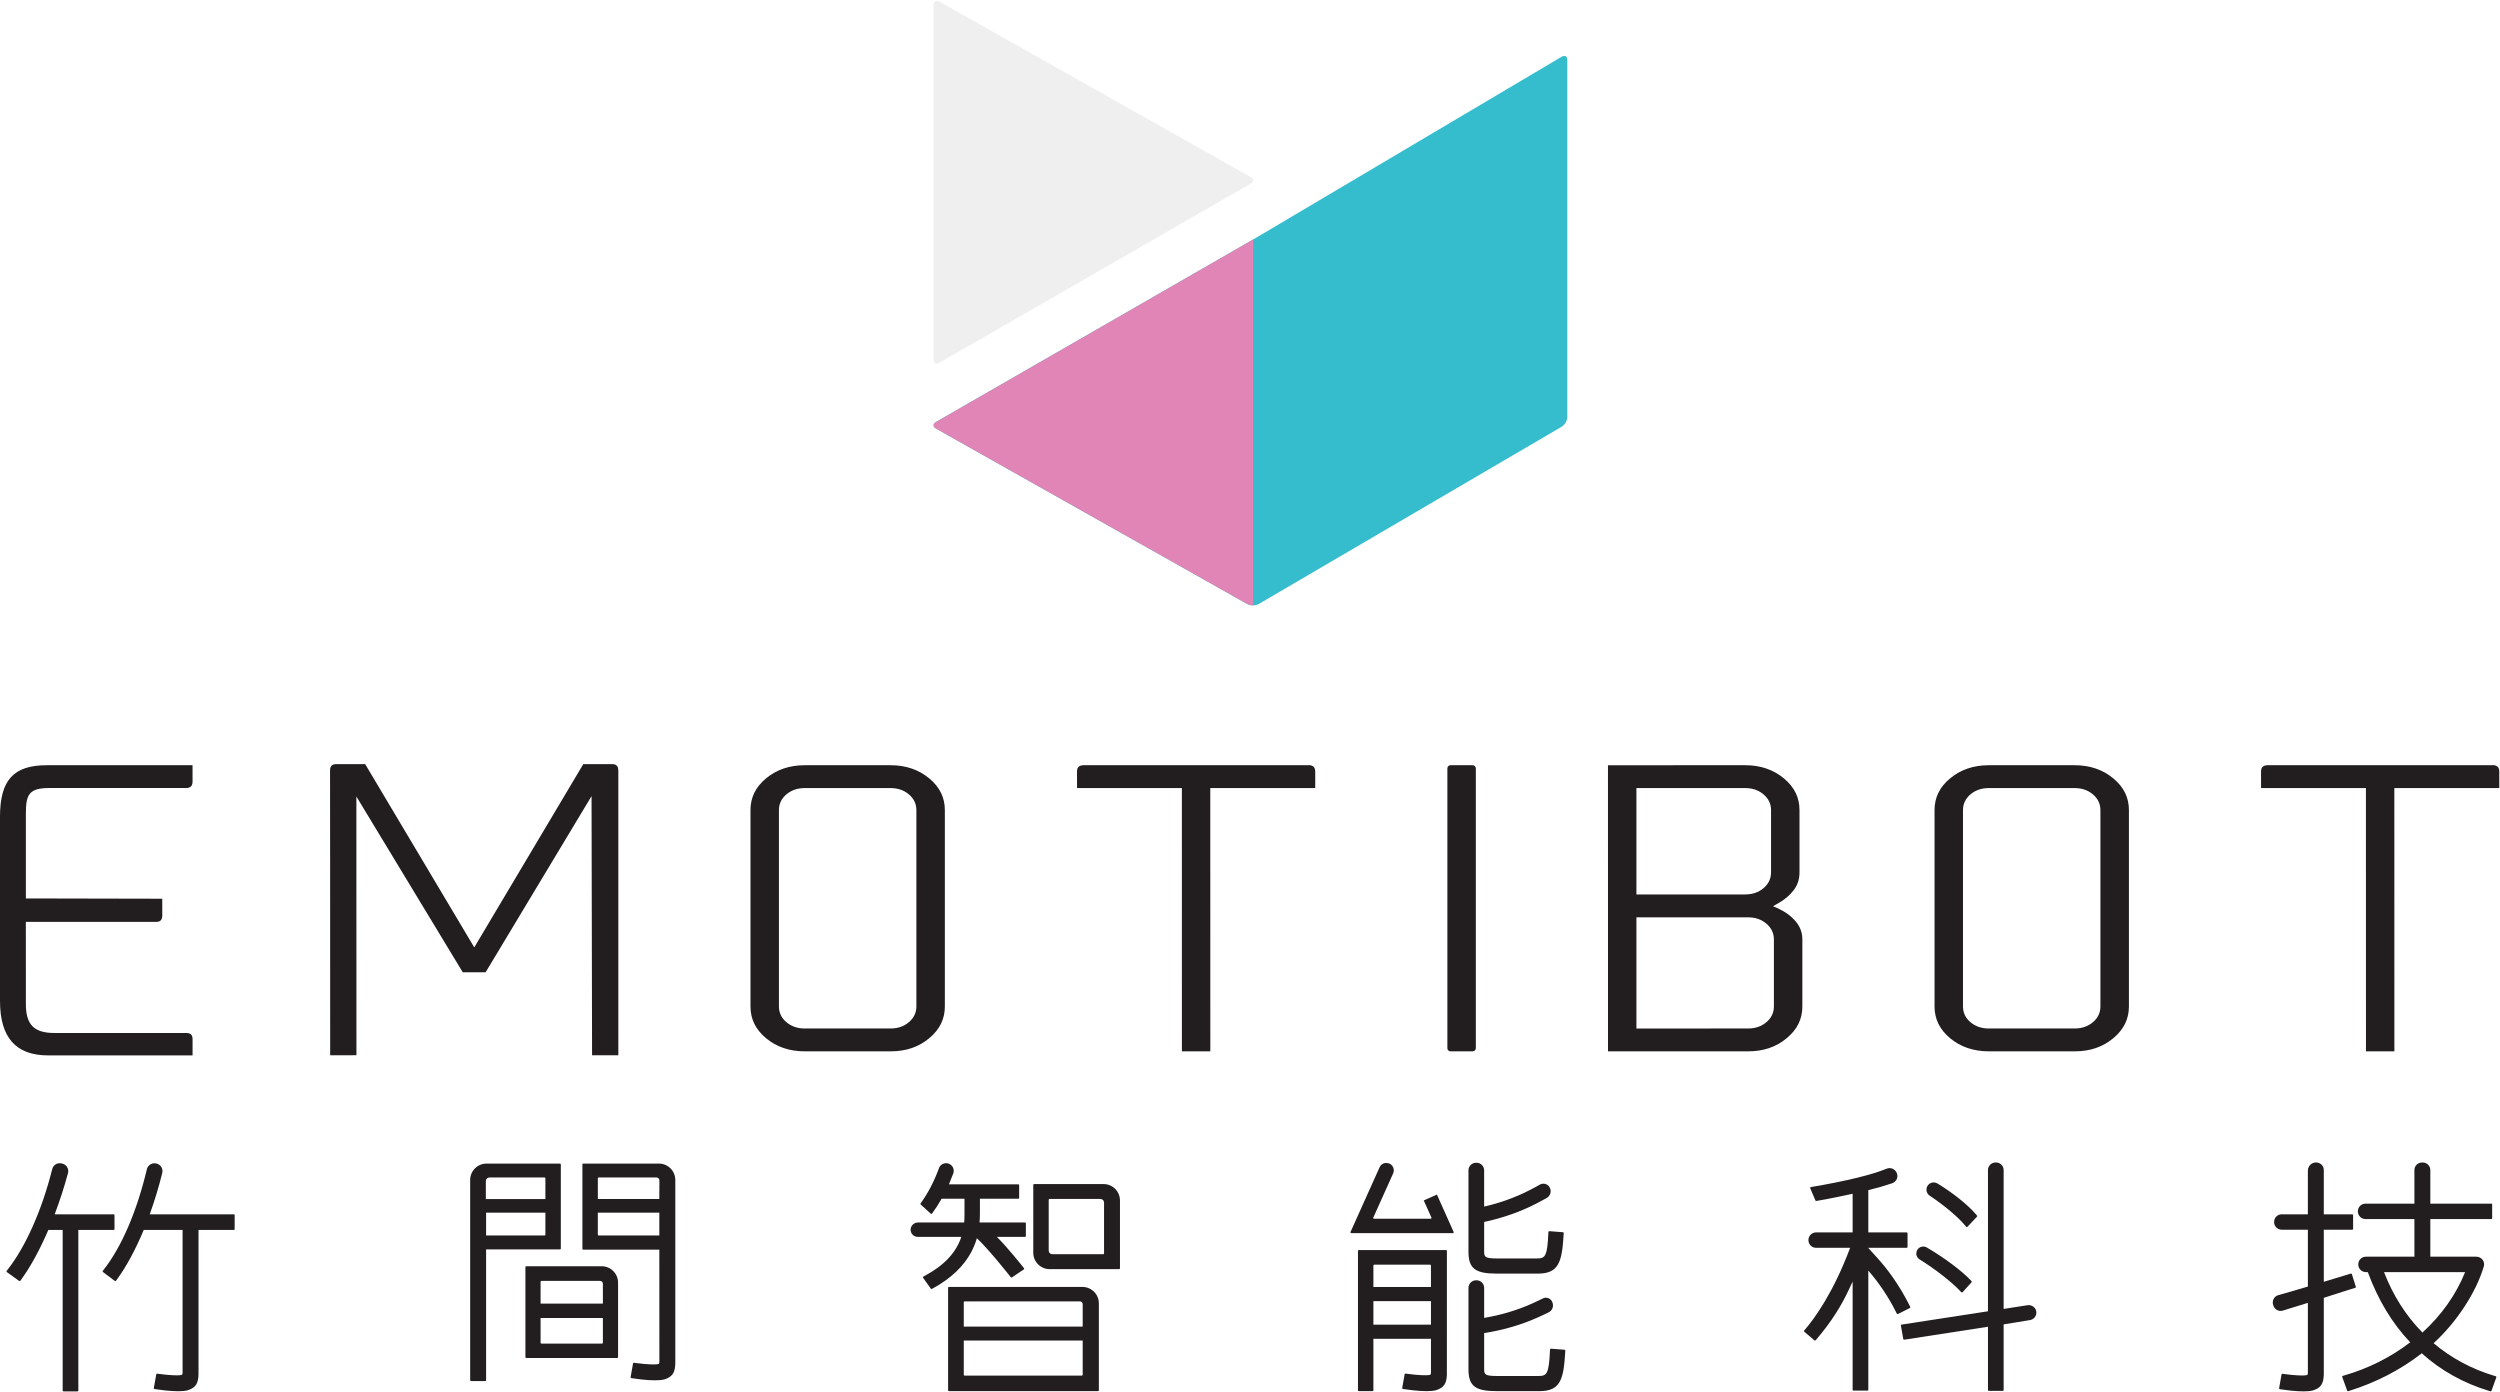
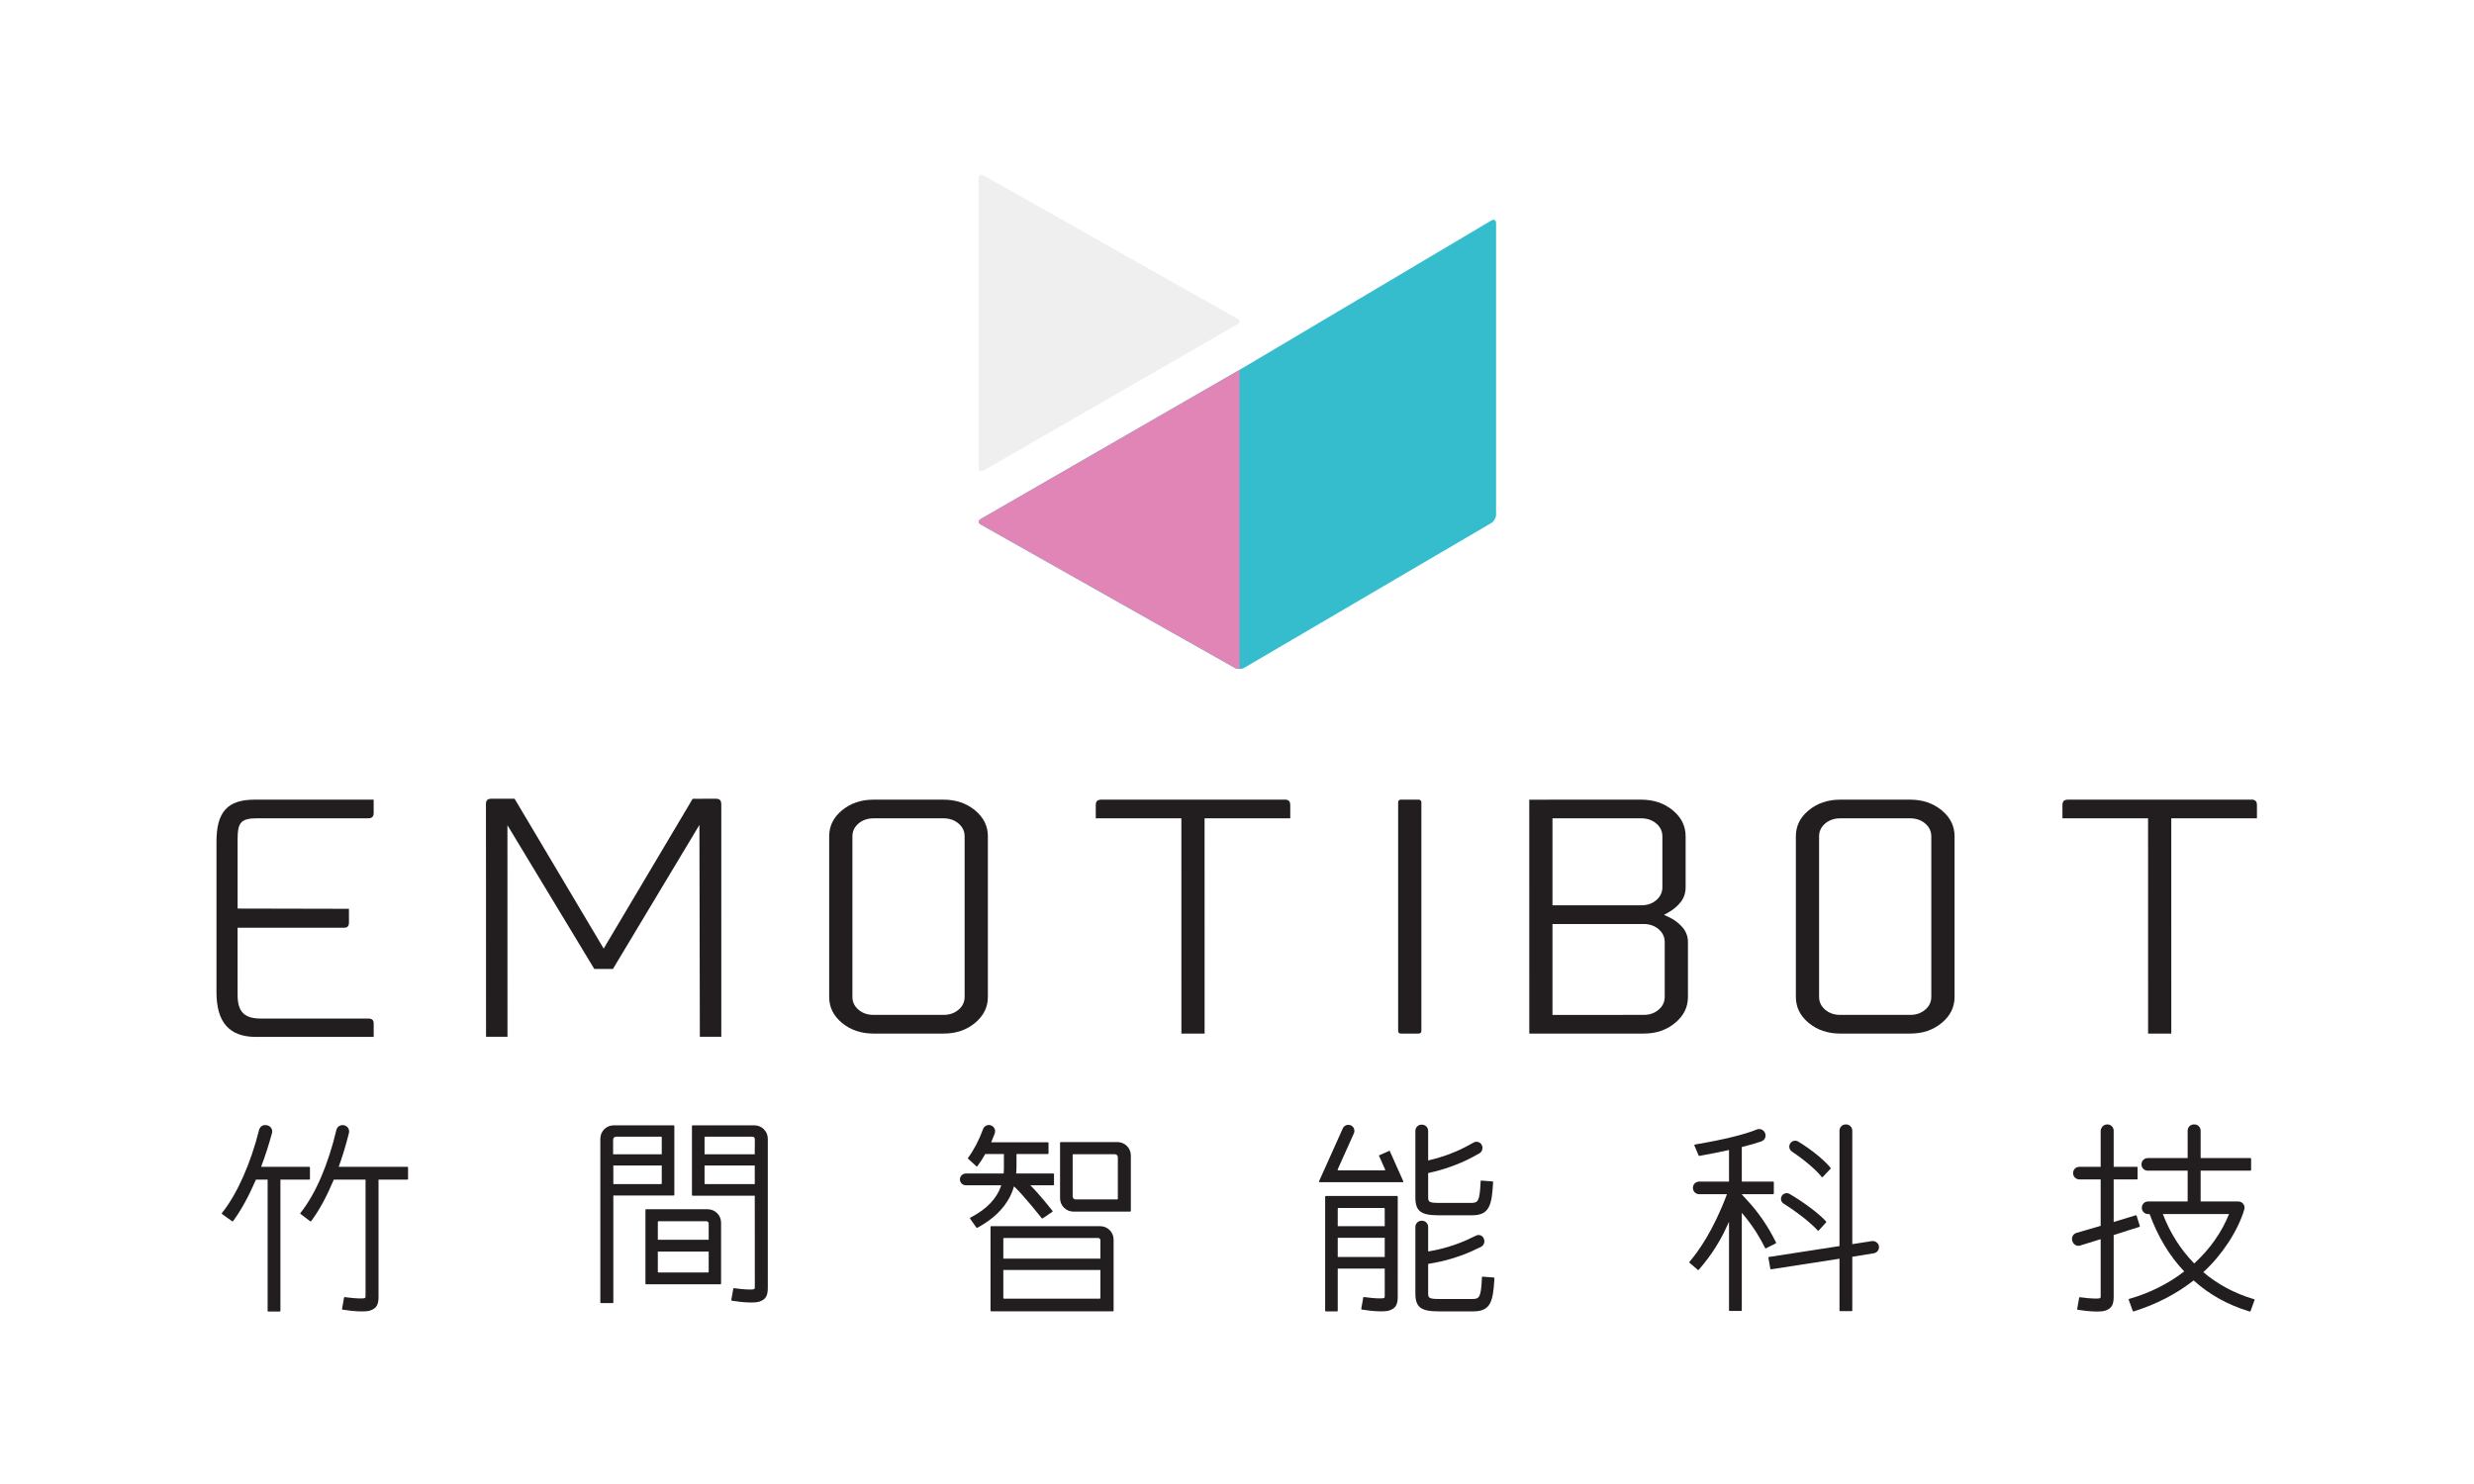
- <svg xmlns="http://www.w3.org/2000/svg" width="300" height="167" viewBox="0 0 300 167">
-   <g fill="none" fill-rule="evenodd">
-     <path fill="#35BDCE" d="M188.079 7.197c0-.436-.305-.61-.68-.389L151.052 28.34c-.373.22-.989.579-1.365.795l-37.377 21.507c-.376.219-.376.57.003.783l37.372 21.063c.378.215.994.21 1.37-.01l36.34-21.268c.375-.222.683-.756.683-1.19V7.196z" />
-     <path fill="#F0EFEF" d="M150.086 21.25c.38.213.38.564.003.78l-37.377 21.51c-.376.218-.684.037-.684-.394V.586c0-.433.308-.614.686-.4l37.372 21.064z" />
-     <path fill="#E185B7" d="M149.53 29.229l-37.219 21.413c-.376.219-.376.57.003.783l37.372 21.063s.12.082.394.134c.126.024.292.024.292.024V28.74l-.842.488z" />
-     <g fill="#221E1F">
-       <path d="M93.47 97.216c0-.756.309-1.397.915-1.905.59-.492 1.325-.742 2.183-.742h10.298c.859 0 1.594.25 2.183.742.609.51.918 1.15.918 1.905v23.554c0 .76-.31 1.402-.918 1.905-.586.494-1.32.744-2.183.744H96.568c-.862 0-1.596-.25-2.183-.745-.606-.502-.914-1.143-.914-1.904V97.216zm18.045-3.806c-1.258-1.05-2.822-1.584-4.649-1.584H96.568c-1.826 0-3.39.533-4.648 1.584-1.253 1.045-1.862 2.29-1.862 3.806v23.554c0 1.514.609 2.76 1.862 3.811 1.257 1.05 2.821 1.58 4.648 1.58h10.298c1.852 0 3.373-.517 4.65-1.58 1.256-1.052 1.866-2.299 1.866-3.81V97.215c0-1.512-.61-2.757-1.867-3.806zM196.37 110.08h13.401c.858 0 1.591.25 2.18.744.608.508.917 1.149.917 1.905v8.041c0 .76-.309 1.402-.918 1.905-.586.494-1.319.744-2.179.744l-13.4.003V110.08zm16.156-5.396c0 .758-.31 1.4-.92 1.91-.58.49-1.313.738-2.18.738l-13.056.006V94.569h13.056c.86 0 1.595.25 2.184.745.607.508.916 1.148.916 1.902v7.468zm.87 4.344l-.634-.287.612-.34c.774-.433 1.408-.97 1.883-1.597.46-.61.683-1.304.683-2.12v-7.468c0-1.51-.61-2.755-1.865-3.806-1.258-1.05-2.822-1.584-4.649-1.584l-16.47.004.005 34.331h16.81c1.851 0 3.37-.518 4.643-1.584 1.257-1.044 1.868-2.29 1.868-3.807v-8.041c0-.802-.253-1.499-.774-2.133-.545-.649-1.255-1.177-2.111-1.568zM235.558 97.216c0-.757.308-1.398.914-1.905.588-.492 1.323-.742 2.186-.742h10.296c.86 0 1.593.25 2.18.742.608.507.916 1.149.916 1.905v23.554c0 .763-.307 1.404-.916 1.905-.584.494-1.317.744-2.18.744h-10.296c-.866 0-1.602-.25-2.187-.745-.605-.5-.913-1.14-.913-1.904V97.216zm18.044-3.806c-1.255-1.05-2.82-1.584-4.648-1.584h-10.296c-1.828 0-3.393.533-4.65 1.584-1.254 1.045-1.863 2.29-1.863 3.806v23.554c0 1.514.609 2.76 1.862 3.811 1.258 1.05 2.822 1.58 4.651 1.58h10.296c1.85 0 3.37-.517 4.648-1.58 1.257-1.052 1.868-2.299 1.868-3.81V97.215c0-1.512-.611-2.757-1.868-3.806zM176.72 91.826h-2.66a.373.373 0 0 0-.375.378v33.586a.37.37 0 0 0 .376.371h2.66a.375.375 0 0 0 .378-.371V92.204a.378.378 0 0 0-.378-.378M5.963 94.561h16.385c.512 0 .76-.256.76-.784l-.005-1.95H5.611C1.626 91.826 0 93.615 0 98.001v22.1c0 4.406 1.895 6.548 5.795 6.548h17.313v-1.955c0-.509-.238-.736-.77-.736H6.518c-2.424 0-3.413-1-3.413-3.451l-.004-9.88h15.661c.48 0 .712-.254.712-.775l-.004-2.005-16.365-.035V97.642c0-2.35.395-3.08 2.858-3.08M74.164 92.172c-.075-.323-.308-.48-.711-.48l-3.459.004-13.082 21.99L43.82 91.692H40.35c-.404 0-.636.156-.734.526l.001.157-.011.103.01 12.211.005 21.944 3.152-.006-.008-31.048 12.768 21.097 2.74-.002 12.712-21.139.063 31.098H74.2l-.001-34.17-.035-.29zM157.237 91.826l-27.266.001-.172.023c-.5.079-.559.472-.559.76l.005 1.96 12.579-.006.004 31.597h3.41l-.004-31.592h12.201l.392-.008v-1.95c0-.463-.169-.697-.59-.785M299.322 91.826l-27.263.001-.176.023c-.5.079-.558.472-.558.76l.005 1.96 12.581-.006.005 31.597h3.41l-.005-31.592h12.199l.394-.008v-1.95c0-.456-.174-.697-.592-.785" />
-     </g>
-     <g fill="#221E1F">
-       <path d="M58.33 145.523h7.118v2.638a.096.096 0 0 1-.096.096h-7.02v-2.689l-.001-.045m7.117-4.129v2.49H58.3v-2.154c0-.238.194-.432.433-.432h6.619c.053 0 .096.043.096.096m1.755-1.765H58.39c-1.089 0-1.97.88-1.97 1.967v24.033c0 .053.042.096.095.096h1.72a.096.096 0 0 0 .097-.096v-15.702h8.871a.096.096 0 0 0 .096-.096v-10.106a.096.096 0 0 0-.096-.096M79.125 142.845l-.008.002v1.036H71.74v-2.488c0-.053.043-.096.096-.096h6.954c.186 0 .336.15.336.335v1.211zm-.006 5.412h-7.284a.096.096 0 0 1-.096-.096v-2.638h7.38v2.734zm1.917-6.66a1.97 1.97 0 0 0-1.97-1.968h-9.082a.096.096 0 0 0-.096.096v10.136c0 .053.043.096.096.096h9.136l.005 13.381c0 .32-.016.361-.43.386-.145.008-.95.04-2.485-.174l-.138-.02a.096.096 0 0 0-.108.079l-.292 1.652a.096.096 0 0 0 .08.112l.145.022c.455.071 1.664.243 2.696.243.448 0 .862-.032 1.166-.12l.01-.002c.947-.316 1.267-.83 1.267-2.036v-21.884z" />
-       <path d="M64.87 156.43v-2.626c0-.053.044-.096.097-.096h7.043c.186 0 .336.15.336.336v2.386h-7.475zm7.476 1.73v2.973a.096.096 0 0 1-.096.096h-7.283a.096.096 0 0 1-.096-.096v-2.973h7.475zm-.149-6.211h-9.052a.096.096 0 0 0-.096.096v10.817c0 .053.043.096.096.096h10.927a.096.096 0 0 0 .096-.096v-8.945a1.969 1.969 0 0 0-1.97-1.968zM13.644 145.717H6.56a53.326 53.326 0 0 0 1.6-4.94.928.928 0 0 0-.71-1.152l-.098-.02a.924.924 0 0 0-1.083.68c-1.24 4.935-3.199 9.345-5.373 12.098l-.1.126a.096.096 0 0 0 .025.14l1.474 1.06c.043.037.108.03.142-.015l.093-.128c1.113-1.518 2.213-3.526 3.272-5.971h1.717v19.273c0 .053.043.096.096.096h1.69a.096.096 0 0 0 .095-.096v-19.273h4.244a.096.096 0 0 0 .096-.096v-1.686a.096.096 0 0 0-.096-.096" />
-       <path d="M17.968 145.717a50.492 50.492 0 0 0 1.496-4.93.965.965 0 0 0-.087-.718.92.92 0 0 0-.611-.445l-.046-.01a.93.93 0 0 0-1.094.69c-1.2 5.062-3.045 9.35-5.194 12.073l-.098.124a.096.096 0 0 0 .018.136l1.428 1.078a.096.096 0 0 0 .136-.02l.113-.154c1.132-1.544 2.186-3.49 3.217-5.946h4.665v17.053c0 .32-.016.361-.429.385-.145.009-.95.04-2.486-.174l-.138-.019a.096.096 0 0 0-.108.078l-.292 1.653a.096.096 0 0 0 .08.111l.146.023c.454.07 1.664.243 2.695.243.448 0 .862-.033 1.166-.12l.01-.003c.948-.315 1.267-.829 1.267-2.035v-17.195h4.24a.096.096 0 0 0 .097-.096v-1.686a.096.096 0 0 0-.097-.096H17.968zM231.562 143.479c1.768 1.18 3.486 2.63 4.276 3.61l.104.129a.096.096 0 0 0 .145.005L237.24 146a.096.096 0 0 0 .004-.127l-.081-.098c-.934-1.125-2.812-2.636-4.673-3.76a.866.866 0 0 0-1.312.827c.025.26.165.492.383.638M230.377 151.145c1.842 1.139 3.844 2.704 4.876 3.812l.107.114c.038.041.104.041.142 0l1.088-1.196a.096.096 0 0 0 0-.13l-.09-.097c-1.044-1.122-3.22-2.748-5.29-3.953a.837.837 0 0 0-1.229.934.872.872 0 0 0 .396.516" />
-       <path d="M244.348 157.346c-.09-.474-.566-.796-1.058-.72l-2.853.446V140.41a.912.912 0 0 0-.913-.912h-.055a.912.912 0 0 0-.913.912v16.944l-10.371 1.598a.096.096 0 0 0-.08.112l.289 1.622c.009.052.058.086.11.078l10.052-1.555v7.6c0 .052.043.095.096.095h1.69a.096.096 0 0 0 .095-.096v-7.883l3.138-.511a.944.944 0 0 0 .605-.35.898.898 0 0 0 .168-.718" />
-       <path d="M229.168 156.7a27.017 27.017 0 0 0-1.993-3.364 23.862 23.862 0 0 0-2.015-2.516l-.247-.274c-.194-.214-.453-.502-.716-.784v-.025h4.612a.096.096 0 0 0 .096-.096v-1.656a.096.096 0 0 0-.096-.096h-4.612v-5.075a31.283 31.283 0 0 0 2.841-.815.954.954 0 0 0 .6-.571.905.905 0 0 0-.104-.813l-.027-.04a.92.92 0 0 0-1.108-.331c-1.789.732-4.832 1.477-8.8 2.153l-.303.054a.096.096 0 0 0-.07.132l.627 1.475c.018.041.061.065.105.057l.19-.032c1.32-.22 2.756-.53 4.146-.83l.022-.004v4.64h-4.39a.912.912 0 0 0-.914.911v.025c0 .504.41.912.913.912h4.086l.003.005c-2.024 5.401-4.271 8.472-5.42 9.814l-.094.11c-.035.04-.03.1.01.135l1.225 1.046c.04.035.1.03.135-.01l.094-.11a27.011 27.011 0 0 0 2.34-3.132 23.81 23.81 0 0 0 1.55-2.825l.157-.33.305-.648v12.987c0 .053.043.096.097.096h1.688a.096.096 0 0 0 .096-.096v-14.31a24.043 24.043 0 0 1 3.322 4.968l.104.203a.096.096 0 0 0 .13.042l1.437-.725a.096.096 0 0 0 .043-.129l-.065-.128zM282.702 154.415l-.477-1.52a.096.096 0 0 0-.12-.064c-.49.15-2.82.855-3.249.985v-6.25h3.42a.096.096 0 0 0 .096-.097v-1.656a.096.096 0 0 0-.097-.096h-3.419v-5.251V140.41a.912.912 0 0 0-.914-.912h-.055c-.345 0-.666.2-.819.51a.91.91 0 0 0-.124.458v5.25h-3.139a.912.912 0 0 0-.913.912v.025c0 .504.409.912.913.912h3.14v6.821c-1.285.388-2.507.743-3.547 1.03a.904.904 0 0 0-.577.48.947.947 0 0 0-.034.72l.027.078a.913.913 0 0 0 1.134.577c.312-.096.632-.197.96-.3.658-.207 1.334-.42 2.037-.628v8.322c0 .32-.016.36-.43.385-.145.009-.95.04-2.485-.174l-.138-.02a.096.096 0 0 0-.108.08l-.292 1.652a.096.096 0 0 0 .08.111l.145.023c.455.07 1.664.243 2.696.243.447 0 .862-.033 1.166-.12l.01-.003c.906-.301 1.237-.793 1.264-1.875l.001-.055.001-.05.001-.056v-9.067c1.281-.425 3.33-1.063 3.784-1.204a.095.095 0 0 0 .062-.12" />
-       <path d="M290.692 159.906c-1.993-2.036-3.542-4.473-4.609-7.253h9.73c-1.09 2.704-2.81 5.141-5.12 7.253zm8.661 5.204c-2.747-.823-5.21-2.143-7.322-3.925 2.756-2.51 5.107-6.097 6.023-9.208a.907.907 0 0 0-.15-.814.948.948 0 0 0-.757-.359h-5.508v-4.518h7.323a.096.096 0 0 0 .096-.096v-1.657a.096.096 0 0 0-.096-.096h-7.323v-4.027a.912.912 0 0 0-.913-.912h-.085a.912.912 0 0 0-.913.912v4.027h-5.87a.912.912 0 0 0-.914.912v.025c0 .504.41.912.914.912h5.87v4.518h-5.821a.912.912 0 0 0-.914.912v.025c0 .504.41.912.914.912h.231c1.218 3.323 2.928 6.154 5.085 8.423-2.294 1.776-5.036 3.153-7.946 3.987l-.148.042a.096.096 0 0 0-.064.125l.599 1.655c.017.048.07.074.119.059l.132-.042c3.238-1.015 6.163-2.53 8.697-4.505 2.293 2.07 5.022 3.59 8.114 4.522l.13.04c.05.014.102-.012.119-.06l.587-1.621a.096.096 0 0 0-.063-.125l-.146-.043zM125.94 143.876h6.113c.239 0 .432.193.432.432v6.103a.096.096 0 0 1-.096.096h-6.112a.432.432 0 0 1-.433-.432v-6.103c0-.053.043-.096.096-.096m6.486-1.79h-8.337a.096.096 0 0 0-.096.097v8.145c0 1.087.882 1.968 1.97 1.968h8.337a.096.096 0 0 0 .096-.096v-8.146a1.969 1.969 0 0 0-1.97-1.967M115.653 159.195v-2.935c0-.053.043-.096.096-.096h13.837c.186 0 .337.15.337.336v2.695h-14.27zm14.27 1.67v4.11a.096.096 0 0 1-.096.095h-14.078a.096.096 0 0 1-.096-.096v-4.11h14.27zm-.03-6.43h-16.025a.096.096 0 0 0-.096.095v12.308c0 .053.043.096.096.096h17.9a.096.096 0 0 0 .095-.096v-10.436a1.969 1.969 0 0 0-1.97-1.968zM179.615 152.834h4.923c2.55 0 2.903-1.44 3.1-4.725l.009-.141a.096.096 0 0 0-.089-.101l-1.646-.127a.096.096 0 0 0-.103.09l-.007.15c-.124 2.755-.367 3.035-1.354 3.035h-4.803c-1.482 0-1.547-.192-1.547-.86v-3.52a26.297 26.297 0 0 0 3.29-.927 23.888 23.888 0 0 0 2.963-1.275c.491-.25.896-.467 1.235-.662a.974.974 0 0 0 .456-.558.933.933 0 0 0-.095-.753.865.865 0 0 0-1.172-.302c-.325.19-.746.416-1.253.676-.781.408-1.705.805-2.745 1.18-.805.289-1.705.55-2.68.776v-4.347a.912.912 0 0 0-.913-.912h-.054a.912.912 0 0 0-.914.912v9.741c0 2.031.795 2.65 3.4 2.65M186.105 161.842a.096.096 0 0 0-.104.092l-.007.148c-.124 2.756-.367 3.036-1.353 3.036h-4.996c-1.481 0-1.547-.193-1.547-.86v-4.287a26.478 26.478 0 0 0 3.435-.77 23.885 23.885 0 0 0 3.025-1.119c.523-.233.95-.435 1.306-.616a.919.919 0 0 0 .45-1.103l-.018-.056a.833.833 0 0 0-.476-.521.84.84 0 0 0-.71.042c-.336.173-.771.379-1.297.613-.801.368-1.744.716-2.803 1.035a24.19 24.19 0 0 1-2.912.669v-3.6a.912.912 0 0 0-.914-.911h-.054a.912.912 0 0 0-.914.911v9.742c0 2.03.795 2.65 3.4 2.65h5.114c2.55 0 2.904-1.44 3.1-4.725l.009-.141a.096.096 0 0 0-.089-.102l-1.645-.127zM171.715 158.96h-6.907v-2.823h6.907v2.822zm-6.907-4.523v-2.578c0-.053.043-.096.096-.096h6.713c.053 0 .096.043.096.096l.001 2.578h-6.906zm-1.756 12.5h1.66a.096.096 0 0 0 .096-.096v-6.182h6.908l.001 3.979c0 .347-.049.363-.43.385-.145.009-.949.04-2.485-.174l-.138-.019a.096.096 0 0 0-.108.078l-.292 1.653a.096.096 0 0 0 .08.111l.145.023c.455.07 1.664.243 2.696.243.447 0 .862-.033 1.166-.12l.01-.003c.906-.301 1.237-.792 1.264-1.876l.003-14.84a.096.096 0 0 0-.096-.095h-10.48a.096.096 0 0 0-.096.096v16.741c0 .053.043.096.096.096zM170.852 144.053l.919 2.057a.096.096 0 0 1-.088.136h-6.8a.096.096 0 0 1-.088-.136l2.382-5.298c.196-.438.013-.96-.407-1.162a.87.87 0 0 0-.338-.085.86.86 0 0 0-.88.506l-3.49 7.767a.096.096 0 0 0 .088.135h12.2c.07 0 .116-.071.087-.135l-2.005-4.487-1.58.702zM123.007 146.699h-5.46c.023-.372.043-.728.043-1.1v-1.753h4.612a.096.096 0 0 0 .096-.096v-1.537a.096.096 0 0 0-.096-.096h-8.33c.176-.414.35-.85.513-1.281a.914.914 0 0 0-.657-1.231.915.915 0 0 0-1.057.584c-.566 1.573-1.331 3.031-2.204 4.22a.094.094 0 0 0 .013.126c.406.364.81.735 1.216 1.112.042.039.11.033.144-.013.432-.587.819-1.185 1.153-1.788h2.746v1.754c0 .352 0 .715-.035 1.099h-5.539c-.478 0-.878.376-.892.838a.858.858 0 0 0 .268.652c.167.16.395.239.626.239h5.19c-.63 1.905-2.078 3.44-4.414 4.686l-.141.075a.096.096 0 0 0-.035.138l.928 1.31a.096.096 0 0 0 .12.032c.06-.029.142-.068.173-.085 2.152-1.192 3.653-2.625 4.594-4.386.403-.821.555-1.294.642-1.614 1.519 1.424 4.065 4.676 4.065 4.676.028.048.09.063.137.032l1.437-.968a.096.096 0 0 0 .027-.131s-1.974-2.505-3.266-3.765h3.383a.096.096 0 0 0 .096-.096v-1.538a.096.096 0 0 0-.096-.095" />
+ <svg xmlns="http://www.w3.org/2000/svg" width="400px" height="240px" viewBox="0 0 400 240" version="1.1">
+   <g id="登入-繁體字" stroke="none" stroke-width="1" fill="none" fill-rule="evenodd">
+     <g id="12-logo/中英/深色/直式-繁體" transform="translate(35, 28.15)">
+       <g>
+         <g id="logo" transform="translate(123.1817, 0.066621)">
+           <path d="M83.705,7.863 C83.705,7.383 83.37,7.192 82.956,7.434 L42.976,31.158 C42.566,31.401 41.889,31.796 41.475,32.035 L0.361,55.731 C-0.053,55.972 -0.053,56.359 0.364,56.593 L41.472,79.8 C41.889,80.037 42.566,80.031 42.98,79.788 L82.953,56.357 C83.367,56.112 83.705,55.524 83.705,55.044 L83.705,7.863 Z" id="Fill-1" fill="#35BDCE" />
+           <path d="M41.913,23.347 C42.33,23.581 42.33,23.968 41.917,24.207 L0.801,47.905 C0.387,48.146 0.049,47.947 0.049,47.471 L0.049,0.58 C0.049,0.102 0.387,-0.097 0.804,0.138 L41.913,23.347 Z" id="Fill-3" fill="#F0EFEF" />
+           <path d="M41.302,32.137 L0.361,55.731 C-0.053,55.972 -0.053,56.359 0.364,56.594 L41.472,79.8 C41.472,79.8 41.605,79.891 41.907,79.948 C42.045,79.974 42.227,79.974 42.227,79.974 L42.227,31.6 L41.302,32.137 Z" id="Fill-6" fill="#E185B7" />
+         </g>
+         <g id="英" transform="translate(0, 100.2635)" fill="#221E1F">
+           <path d="M102.818,6.849 C102.818,6.016 103.156,5.31 103.823,4.749 C104.473,4.208 105.281,3.932 106.225,3.932 L117.553,3.932 C118.497,3.932 119.306,4.208 119.954,4.749 C120.624,5.312 120.963,6.017 120.963,6.849 L120.963,32.801 C120.963,33.639 120.624,34.345 119.954,34.9 C119.309,35.444 118.502,35.719 117.553,35.719 L106.225,35.719 C105.276,35.719 104.469,35.444 103.823,34.899 C103.156,34.345 102.818,33.639 102.818,32.801 L102.818,6.849 Z M122.666,2.655 C121.282,1.498 119.562,0.911 117.553,0.911 L106.225,0.911 C104.216,0.911 102.496,1.498 101.112,2.655 C99.733,3.807 99.063,5.179 99.063,6.849 L99.063,32.801 C99.063,34.469 99.733,35.842 101.112,37 C102.495,38.155 104.215,38.741 106.225,38.741 L117.553,38.741 C119.59,38.741 121.263,38.171 122.667,37 C124.049,35.84 124.721,34.467 124.721,32.801 L124.721,6.849 C124.721,5.183 124.049,3.811 122.666,2.655 Z" id="Fill-8" />
+           <path d="M216.007,21.023 L230.748,21.023 C231.691,21.023 232.499,21.298 233.146,21.842 C233.815,22.402 234.154,23.108 234.154,23.941 L234.154,32.801 C234.154,33.639 233.815,34.345 233.145,34.9 C232.501,35.444 231.695,35.719 230.748,35.719 L216.007,35.723 L216.007,21.023 Z M233.778,15.077 C233.778,15.912 233.438,16.62 232.767,17.182 C232.13,17.722 231.323,17.995 230.369,17.995 L216.007,18.001 L216.007,3.932 L230.369,3.932 C231.315,3.932 232.123,4.209 232.771,4.753 C233.439,5.313 233.778,6.018 233.778,6.849 L233.778,15.077 Z M234.737,19.863 L234.038,19.546 L234.712,19.171 C235.563,18.696 236.26,18.105 236.783,17.413 C237.288,16.741 237.534,15.976 237.534,15.077 L237.534,6.849 C237.534,5.185 236.863,3.813 235.483,2.655 C234.099,1.498 232.378,0.911 230.369,0.911 L212.253,0.915 L212.258,38.741 L230.748,38.741 C232.785,38.741 234.455,38.169 235.856,36.995 C237.238,35.844 237.91,34.472 237.91,32.801 L237.91,23.941 C237.91,23.058 237.632,22.29 237.058,21.591 C236.459,20.876 235.678,20.294 234.737,19.863 Z" id="Fill-10" />
+           <path d="M259.114,6.849 C259.114,6.015 259.453,5.308 260.12,4.749 C260.766,4.208 261.575,3.932 262.524,3.932 L273.849,3.932 C274.794,3.932 275.602,4.208 276.248,4.749 C276.916,5.309 277.255,6.016 277.255,6.849 L277.255,32.801 C277.255,33.642 276.917,34.347 276.247,34.9 C275.605,35.444 274.798,35.719 273.849,35.719 L262.524,35.719 C261.571,35.719 260.762,35.444 260.119,34.899 C259.453,34.348 259.114,33.643 259.114,32.801 L259.114,6.849 Z M278.962,2.655 C277.582,1.498 275.861,0.911 273.849,0.911 L262.524,0.911 C260.513,0.911 258.791,1.498 257.408,2.655 C256.029,3.807 255.359,5.179 255.359,6.849 L255.359,32.801 C255.359,34.469 256.029,35.842 257.408,37 C258.791,38.155 260.512,38.741 262.524,38.741 L273.849,38.741 C275.884,38.741 277.556,38.171 278.962,37 C280.345,35.84 281.017,34.467 281.017,32.801 L281.017,6.849 C281.017,5.183 280.345,3.811 278.962,2.655 Z" id="Fill-12" />
+           <path d="M194.393,0.911 L191.467,0.911 C191.235,0.911 191.054,1.093 191.054,1.326 L191.054,38.331 C191.054,38.561 191.235,38.741 191.467,38.741 L194.393,38.741 C194.623,38.741 194.809,38.557 194.809,38.331 L194.809,1.326 C194.809,1.097 194.623,0.911 194.393,0.911" id="Fill-14" />
+           <path d="M6.559,3.924 L24.583,3.924 C25.145,3.924 25.418,3.641 25.418,3.059 L25.414,0.911 L6.172,0.911 C1.788,0.911 3.17206024e-05,2.882 3.17206024e-05,7.715 L3.17206024e-05,32.064 C3.17206024e-05,36.919 2.085,39.279 6.375,39.279 L25.418,39.279 L25.418,37.125 C25.418,36.564 25.157,36.314 24.571,36.314 L7.171,36.314 C4.504,36.314 3.416,35.213 3.416,32.512 L3.411,21.625 L20.638,21.625 C21.166,21.625 21.422,21.346 21.422,20.772 L21.417,18.563 L3.416,18.524 L3.416,7.318 C3.416,4.73 3.85,3.924 6.559,3.924" id="Fill-16" />
+           <path d="M81.581,1.292 C81.498,0.935 81.242,0.763 80.798,0.763 L76.993,0.767 L62.603,24.995 L48.2,0.763 L44.385,0.763 C43.941,0.763 43.686,0.934 43.578,1.342 L43.579,1.516 L43.566,1.628 L43.578,15.083 L43.583,39.26 L47.05,39.254 L47.042,5.045 L61.087,28.29 L64.1,28.288 L78.083,4.997 L78.152,39.26 L81.62,39.26 L81.619,1.611 L81.581,1.292 Z" id="Fill-18" />
+           <path d="M172.961,0.911 L142.968,0.912 L142.779,0.936 C142.228,1.023 142.164,1.456 142.164,1.774 L142.169,3.932 L156.006,3.926 L156.011,38.741 L159.762,38.741 L159.757,3.932 L173.179,3.932 L173.61,3.924 L173.61,1.774 C173.61,1.265 173.424,1.007 172.961,0.911" id="Fill-20" />
+           <path d="M329.254,0.911 L299.265,0.912 L299.071,0.936 C298.521,1.023 298.457,1.456 298.457,1.774 L298.462,3.932 L312.302,3.926 L312.307,38.741 L316.058,38.741 L316.053,3.932 L329.472,3.932 L329.906,3.924 L329.906,1.774 C329.906,1.273 329.714,1.007 329.254,0.911" id="Fill-22" />
+         </g>
+         <g id="繁中" transform="translate(0, 153.1497)" fill="#221E1F">
+           <path d="M64.164,7.187 L71.993,7.187 L71.993,10.093 C71.993,10.152 71.945,10.199 71.887,10.199 L64.165,10.199 L64.165,7.237 C64.165,7.22 64.164,7.204 64.164,7.187 M71.993,2.638 L71.993,5.38 L64.13,5.38 L64.13,3.008 C64.13,2.746 64.343,2.532 64.606,2.532 L71.887,2.532 C71.945,2.532 71.993,2.58 71.993,2.638 M73.923,0.693 L64.229,0.693 C63.031,0.693 62.061,1.663 62.061,2.86 L62.061,29.34 C62.061,29.399 62.108,29.446 62.167,29.446 L64.059,29.446 C64.117,29.446 64.165,29.399 64.165,29.34 L64.165,12.039 L73.923,12.039 C73.982,12.039 74.029,11.992 74.029,11.933 L74.029,0.798 C74.029,0.74 73.982,0.693 73.923,0.693" id="Fill-25" />
+           <path d="M87.038,4.237 L87.029,4.239 L87.03,5.38 L78.913,5.38 L78.913,2.638 C78.913,2.58 78.96,2.533 79.019,2.533 L86.668,2.533 C86.872,2.533 87.038,2.698 87.038,2.903 L87.038,4.237 Z M87.031,10.199 L79.019,10.199 C78.96,10.199 78.913,10.152 78.913,10.093 L78.913,7.187 L87.03,7.187 L87.031,10.199 Z M89.14,2.86 C89.14,1.663 88.169,0.693 86.972,0.693 L76.982,0.693 C76.924,0.693 76.876,0.74 76.876,0.798 L76.876,11.966 C76.876,12.025 76.924,12.072 76.982,12.072 L87.032,12.072 L87.038,26.816 C87.038,27.168 87.02,27.214 86.565,27.241 C86.405,27.25 85.52,27.285 83.831,27.049 L83.679,27.028 C83.623,27.02 83.57,27.058 83.56,27.114 L83.239,28.935 C83.229,28.993 83.269,29.048 83.327,29.058 L83.487,29.082 C83.987,29.161 85.317,29.35 86.453,29.35 C86.945,29.35 87.4,29.314 87.735,29.218 L87.746,29.215 C88.788,28.868 89.14,28.302 89.14,26.972 L89.139,25.444 L89.14,25.444 L89.14,2.86 Z" id="Fill-27" />
+           <path d="M71.358,19.204 L71.358,16.311 C71.358,16.253 71.405,16.206 71.464,16.206 L79.211,16.206 C79.415,16.206 79.581,16.371 79.581,16.576 L79.581,19.204 L71.358,19.204 Z M79.581,21.11 L79.581,24.386 C79.581,24.444 79.534,24.492 79.475,24.492 L71.464,24.492 C71.405,24.492 71.358,24.444 71.358,24.386 L71.358,21.11 L79.581,21.11 Z M79.417,14.267 L69.46,14.267 C69.402,14.267 69.354,14.314 69.354,14.373 L69.354,26.292 C69.354,26.35 69.402,26.397 69.46,26.397 L81.479,26.397 C81.537,26.397 81.585,26.35 81.585,26.292 L81.585,16.435 C81.585,15.238 80.614,14.267 79.417,14.267 Z" id="Fill-29" />
+           <path d="M15.008,7.4 L7.216,7.4 C7.856,5.723 8.447,3.894 8.975,1.958 C9.05,1.687 9.008,1.394 8.86,1.154 C8.713,0.915 8.471,0.745 8.195,0.689 L8.087,0.667 C7.552,0.558 7.028,0.886 6.896,1.415 C5.531,6.853 3.377,11.712 0.985,14.746 L0.876,14.884 C0.838,14.933 0.85,15.005 0.903,15.039 L2.525,16.206 C2.572,16.247 2.644,16.24 2.68,16.189 L2.783,16.049 C4.007,14.377 5.217,12.164 6.382,9.47 L8.271,9.47 L8.271,30.705 C8.271,30.763 8.318,30.811 8.377,30.811 L10.234,30.811 C10.293,30.811 10.34,30.763 10.34,30.705 L10.34,9.47 L15.008,9.47 C15.067,9.47 15.114,9.423 15.114,9.364 L15.114,7.506 C15.114,7.448 15.067,7.4 15.008,7.4" id="Fill-31" />
+           <path d="M19.764,7.4 C20.358,5.771 20.898,3.99 21.41,1.968 C21.478,1.702 21.451,1.415 21.315,1.178 C21.168,0.923 20.928,0.748 20.642,0.687 L20.592,0.677 C20.055,0.562 19.515,0.903 19.389,1.437 C18.068,7.014 16.039,11.739 13.675,14.739 L13.568,14.876 C13.531,14.922 13.54,14.99 13.587,15.026 L15.158,16.213 C15.205,16.248 15.273,16.238 15.307,16.191 L15.432,16.021 C16.678,14.32 17.836,12.176 18.971,9.47 L24.102,9.47 L24.102,28.259 C24.102,28.611 24.085,28.657 23.63,28.683 C23.47,28.693 22.586,28.728 20.896,28.492 L20.744,28.47 C20.688,28.463 20.635,28.501 20.625,28.557 L20.304,30.377 C20.294,30.436 20.334,30.491 20.392,30.5 L20.552,30.525 C21.052,30.603 22.382,30.793 23.517,30.793 C24.009,30.793 24.465,30.757 24.8,30.661 L24.811,30.658 C25.853,30.31 26.204,29.744 26.204,28.415 L26.204,9.47 L30.869,9.47 C30.927,9.47 30.974,9.423 30.974,9.364 L30.974,7.506 C30.974,7.448 30.927,7.4 30.869,7.4 L19.764,7.4 Z" id="Fill-33" />
+           <path d="M254.718,4.935 C256.663,6.234 258.553,7.833 259.422,8.912 L259.536,9.054 C259.576,9.104 259.651,9.107 259.695,9.06 L260.965,7.711 C261.002,7.672 261.004,7.612 260.97,7.571 L260.88,7.463 C259.853,6.224 257.787,4.559 255.74,3.32 C255.364,3.093 254.884,3.152 254.572,3.464 C254.369,3.667 254.268,3.947 254.297,4.232 C254.325,4.518 254.478,4.774 254.718,4.935" id="Fill-35" />
+           <path d="M253.415,13.382 C255.441,14.636 257.643,16.36 258.779,17.581 L258.896,17.707 C258.938,17.753 259.01,17.752 259.052,17.706 L260.249,16.389 C260.286,16.348 260.286,16.286 260.248,16.246 L260.149,16.139 C259.001,14.903 256.609,13.112 254.332,11.784 C253.972,11.574 253.515,11.635 253.219,11.93 C252.989,12.16 252.897,12.49 252.98,12.813 C253.041,13.052 253.205,13.252 253.415,13.382" id="Fill-37" />
+           <path d="M268.783,20.213 C268.683,19.692 268.16,19.336 267.619,19.421 L264.481,19.911 L264.481,1.554 C264.481,0.999 264.031,0.549 263.476,0.549 L263.416,0.549 C262.861,0.549 262.412,0.999 262.412,1.554 L262.412,20.223 L251.003,21.983 C250.945,21.992 250.905,22.048 250.915,22.106 L251.233,23.894 C251.243,23.95 251.297,23.989 251.353,23.98 L262.412,22.266 L262.412,30.639 C262.412,30.698 262.459,30.745 262.518,30.745 L264.375,30.745 C264.434,30.745 264.481,30.698 264.481,30.639 L264.481,21.953 L267.932,21.39 C268.194,21.348 268.438,21.215 268.598,21.004 C268.77,20.776 268.836,20.493 268.783,20.213" id="Fill-39" />
+           <path d="M252.085,19.501 C251.383,18.113 250.646,16.866 249.892,15.796 C249.14,14.727 248.394,13.794 247.676,13.023 C247.605,12.946 247.512,12.842 247.404,12.722 C247.191,12.485 246.906,12.168 246.617,11.857 L246.617,11.83 L251.69,11.83 C251.749,11.83 251.796,11.783 251.796,11.724 L251.796,9.899 C251.796,9.841 251.749,9.794 251.69,9.794 L246.617,9.794 L246.617,4.202 C247.757,3.928 248.807,3.626 249.742,3.305 C250.044,3.201 250.296,2.976 250.402,2.675 C250.508,2.372 250.466,2.045 250.287,1.779 L250.258,1.736 C249.993,1.343 249.48,1.19 249.039,1.37 C247.071,2.177 243.724,2.998 239.359,3.743 C239.292,3.755 239.138,3.782 239.026,3.803 C238.959,3.815 238.921,3.886 238.948,3.948 L239.639,5.573 C239.658,5.618 239.706,5.644 239.754,5.636 C239.806,5.627 239.879,5.614 239.964,5.6 C241.414,5.358 242.994,5.017 244.523,4.687 L244.548,4.681 L244.548,9.794 L239.718,9.794 C239.163,9.794 238.714,10.243 238.714,10.798 L238.714,10.826 C238.714,11.38 239.163,11.83 239.718,11.83 L244.212,11.83 C244.214,11.833 244.214,11.833 244.216,11.835 C241.989,17.787 239.517,21.17 238.253,22.648 L238.15,22.769 C238.112,22.813 238.117,22.88 238.161,22.918 L239.508,24.071 C239.553,24.109 239.619,24.104 239.657,24.06 L239.76,23.939 C240.772,22.757 241.638,21.596 242.335,20.488 C243.032,19.382 243.606,18.334 244.04,17.375 C244.084,17.281 244.143,17.156 244.212,17.012 C244.309,16.807 244.426,16.56 244.548,16.297 L244.548,30.606 C244.548,30.665 244.595,30.712 244.654,30.712 L246.511,30.712 C246.57,30.712 246.617,30.665 246.617,30.606 L246.617,14.84 C248.722,17.285 249.795,19.383 250.271,20.313 L250.386,20.538 C250.412,20.589 250.476,20.61 250.527,20.584 L252.109,19.785 C252.161,19.759 252.182,19.695 252.156,19.643 L252.085,19.501 Z" id="Fill-41" />
+           <path d="M310.972,16.984 L310.448,15.309 C310.43,15.254 310.372,15.223 310.316,15.239 C309.776,15.404 307.214,16.181 306.742,16.324 L306.742,9.437 L310.503,9.437 C310.561,9.437 310.609,9.39 310.609,9.331 L310.609,7.506 C310.609,7.448 310.561,7.4 310.503,7.4 L306.742,7.4 L306.742,1.615 C306.742,1.608 306.741,1.601 306.741,1.594 L306.741,1.554 C306.741,0.999 306.291,0.549 305.736,0.549 L305.676,0.549 C305.296,0.549 304.943,0.769 304.775,1.111 C304.686,1.264 304.639,1.439 304.639,1.615 L304.639,7.4 L301.186,7.4 C300.631,7.4 300.181,7.85 300.181,8.405 L300.181,8.432 C300.181,8.987 300.631,9.437 301.186,9.437 L304.639,9.437 L304.639,16.952 C303.227,17.379 301.881,17.771 300.738,18.087 C300.458,18.165 300.231,18.353 300.103,18.615 C299.983,18.862 299.977,19.15 300.066,19.41 L300.095,19.495 C300.271,20.01 300.823,20.292 301.343,20.131 C301.686,20.025 302.038,19.914 302.4,19.8 C303.122,19.572 303.866,19.338 304.639,19.108 L304.64,28.277 C304.64,28.629 304.622,28.675 304.167,28.702 C304.007,28.711 303.122,28.746 301.433,28.51 L301.281,28.489 C301.225,28.481 301.172,28.519 301.162,28.575 L300.841,30.396 C300.831,30.454 300.871,30.51 300.929,30.519 L301.089,30.544 C301.589,30.622 302.919,30.811 304.054,30.811 C304.547,30.811 305.002,30.776 305.337,30.68 L305.348,30.676 C306.344,30.344 306.708,29.803 306.739,28.61 C306.739,28.591 306.739,28.57 306.74,28.55 L306.741,28.495 C306.741,28.475 306.742,28.455 306.742,28.433 L306.742,18.443 C308.151,17.975 310.404,17.272 310.904,17.116 C310.96,17.099 310.99,17.04 310.972,16.984" id="Fill-43" />
+           <path d="M319.762,23.034 C317.569,20.791 315.865,18.106 314.692,15.043 L325.395,15.043 C324.196,18.022 322.303,20.707 319.762,23.034 Z M329.288,28.767 C326.266,27.861 323.558,26.407 321.234,24.444 C324.266,21.677 326.851,17.725 327.86,14.298 C327.951,13.986 327.891,13.659 327.694,13.401 C327.499,13.144 327.185,13.006 326.862,13.006 L320.803,13.006 L320.803,8.027 L328.858,8.027 C328.917,8.027 328.964,7.98 328.964,7.922 L328.964,6.097 C328.964,6.038 328.917,5.991 328.858,5.991 L320.803,5.991 L320.803,1.554 C320.803,0.999 320.353,0.549 319.798,0.549 L319.705,0.549 C319.15,0.549 318.701,0.999 318.701,1.554 L318.701,5.991 L312.243,5.991 C311.689,5.991 311.239,6.44 311.239,6.995 L311.239,7.023 C311.239,7.578 311.689,8.027 312.243,8.027 L318.701,8.027 L318.701,13.006 L312.297,13.006 C311.742,13.006 311.293,13.456 311.293,14.011 L311.293,14.038 C311.293,14.593 311.742,15.043 312.297,15.043 L312.552,15.043 C313.892,18.704 315.772,21.824 318.146,24.323 C315.622,26.28 312.606,27.797 309.405,28.716 L309.242,28.763 C309.183,28.78 309.151,28.843 309.171,28.9 L309.83,30.723 C309.849,30.777 309.907,30.805 309.961,30.788 L310.106,30.743 C313.668,29.624 316.886,27.955 319.673,25.779 C322.196,28.059 325.197,29.734 328.599,30.761 L328.742,30.804 C328.796,30.821 328.853,30.792 328.873,30.739 L329.518,28.953 C329.539,28.896 329.507,28.833 329.449,28.816 L329.288,28.767 Z" id="Fill-46" />
+           <path d="M138.534,5.372 L145.258,5.372 C145.521,5.372 145.734,5.585 145.734,5.848 L145.734,12.572 C145.734,12.631 145.687,12.678 145.628,12.678 L138.904,12.678 C138.642,12.678 138.429,12.465 138.429,12.202 L138.429,5.478 C138.429,5.42 138.476,5.372 138.534,5.372 M145.668,3.401 L136.498,3.401 C136.44,3.401 136.392,3.448 136.392,3.507 L136.392,12.482 C136.392,13.679 137.363,14.649 138.56,14.649 L147.73,14.649 C147.788,14.649 147.836,14.602 147.836,14.544 L147.836,5.569 C147.836,4.372 146.865,3.401 145.668,3.401" id="Fill-48" />
+           <path d="M127.219,22.25 L127.219,19.017 C127.219,18.958 127.266,18.911 127.324,18.911 L142.545,18.911 C142.749,18.911 142.915,19.077 142.915,19.281 L142.915,22.25 L127.219,22.25 Z M142.915,24.09 L142.915,28.618 C142.915,28.677 142.868,28.724 142.809,28.724 L127.324,28.724 C127.266,28.724 127.219,28.677 127.219,28.618 L127.219,24.09 L142.915,24.09 Z M142.882,17.005 L125.255,17.005 C125.197,17.005 125.149,17.053 125.149,17.111 L125.149,30.671 C125.149,30.73 125.197,30.777 125.255,30.777 L144.944,30.777 C145.002,30.777 145.05,30.73 145.05,30.671 L145.05,19.173 C145.05,17.976 144.079,17.005 142.882,17.005 Z" id="Fill-50" />
+           <path d="M197.577,15.243 L202.992,15.243 C205.797,15.243 206.185,13.656 206.402,10.037 L206.411,9.881 C206.415,9.823 206.371,9.774 206.314,9.769 L204.504,9.629 C204.444,9.625 204.393,9.67 204.39,9.73 L204.382,9.893 C204.246,12.93 203.978,13.239 202.893,13.239 L197.61,13.239 C195.98,13.239 195.907,13.026 195.907,12.29 L195.907,8.413 C197.23,8.124 198.447,7.781 199.527,7.391 C200.757,6.948 201.854,6.475 202.786,5.987 C203.327,5.71 203.771,5.471 204.144,5.257 C204.382,5.121 204.569,4.904 204.647,4.642 C204.73,4.36 204.693,4.063 204.542,3.812 C204.276,3.369 203.698,3.22 203.253,3.48 C202.896,3.688 202.432,3.938 201.874,4.224 C201.015,4.674 199.999,5.111 198.854,5.524 C197.969,5.843 196.979,6.13 195.907,6.379 L195.907,1.59 C195.907,1.035 195.458,0.585 194.903,0.585 L194.843,0.585 C194.288,0.585 193.838,1.035 193.838,1.59 L193.838,12.323 C193.838,14.56 194.712,15.243 197.577,15.243" id="Fill-52" />
+           <path d="M204.715,25.167 C204.656,25.163 204.604,25.208 204.601,25.268 L204.594,25.432 C204.457,28.468 204.189,28.777 203.105,28.777 L197.61,28.777 C195.98,28.777 195.907,28.565 195.907,27.828 L195.907,23.105 C197.285,22.884 198.555,22.599 199.686,22.257 C200.937,21.879 202.057,21.464 203.014,21.025 C203.589,20.768 204.059,20.546 204.45,20.346 C204.89,20.122 205.103,19.599 204.946,19.13 L204.926,19.069 C204.836,18.8 204.65,18.596 204.402,18.495 C204.152,18.393 203.875,18.41 203.621,18.541 C203.252,18.731 202.773,18.958 202.195,19.217 C201.313,19.621 200.276,20.005 199.112,20.357 C198.151,20.647 197.075,20.895 195.907,21.094 L195.907,17.128 C195.907,16.573 195.458,16.123 194.903,16.123 L194.843,16.123 C194.288,16.123 193.838,16.573 193.838,17.128 L193.838,27.861 C193.838,30.099 194.712,30.781 197.577,30.781 L203.203,30.781 C206.009,30.781 206.397,29.194 206.613,25.575 L206.623,25.419 C206.626,25.362 206.583,25.312 206.525,25.307 L204.715,25.167 Z" id="Fill-54" />
+           <path d="M188.887,21.991 L181.288,21.991 L181.288,18.881 L188.886,18.881 L188.887,21.991 Z M181.288,17.009 L181.288,14.168 C181.288,14.11 181.336,14.062 181.394,14.062 L188.779,14.062 C188.837,14.062 188.885,14.11 188.885,14.168 L188.885,17.009 L181.288,17.009 Z M179.358,30.781 L181.183,30.781 C181.241,30.781 181.288,30.733 181.288,30.675 L181.288,23.864 L188.887,23.864 L188.889,28.248 C188.889,28.63 188.835,28.648 188.416,28.672 C188.256,28.682 187.372,28.717 185.682,28.48 L185.53,28.459 C185.474,28.451 185.421,28.49 185.411,28.546 L185.09,30.366 C185.08,30.425 185.12,30.48 185.178,30.489 L185.338,30.514 C185.838,30.592 187.168,30.782 188.303,30.782 C188.796,30.782 189.251,30.746 189.586,30.65 L189.597,30.647 C190.594,30.315 190.957,29.773 190.988,28.579 L190.991,12.23 C190.991,12.171 190.943,12.124 190.885,12.124 L179.358,12.124 C179.299,12.124 179.252,12.171 179.252,12.23 L179.252,30.675 C179.252,30.733 179.299,30.781 179.358,30.781 Z" id="Fill-56" />
+           <path d="M187.937,5.568 L188.948,7.834 C188.979,7.904 188.928,7.983 188.851,7.983 L181.371,7.983 C181.294,7.983 181.243,7.904 181.274,7.834 L183.895,1.997 C184.11,1.513 183.909,0.939 183.447,0.716 C183.33,0.66 183.205,0.628 183.076,0.622 C182.663,0.579 182.276,0.803 182.108,1.181 L178.268,9.738 C178.237,9.808 178.288,9.887 178.365,9.887 L191.785,9.887 C191.861,9.887 191.912,9.808 191.881,9.738 L189.676,4.794 L187.937,5.568 Z" id="Fill-58" />
+           <path d="M135.307,8.482 L129.301,8.482 C129.327,8.073 129.349,7.681 129.349,7.271 L129.349,5.339 L134.422,5.339 C134.481,5.339 134.528,5.292 134.528,5.234 L134.528,3.54 C134.528,3.481 134.481,3.434 134.422,3.434 L125.259,3.434 C125.453,2.978 125.645,2.497 125.823,2.023 C125.893,1.838 125.916,1.636 125.874,1.443 C125.788,1.046 125.488,0.752 125.101,0.666 C124.608,0.556 124.109,0.833 123.938,1.31 C123.315,3.043 122.474,4.65 121.514,5.959 C121.482,6.002 121.489,6.062 121.528,6.098 C121.974,6.5 122.42,6.908 122.865,7.323 C122.912,7.367 122.986,7.36 123.024,7.309 C123.5,6.663 123.925,6.004 124.292,5.339 L127.313,5.339 L127.313,7.271 C127.313,7.66 127.313,8.06 127.274,8.482 L121.182,8.482 C120.656,8.482 120.216,8.896 120.2,9.406 C120.192,9.678 120.297,9.935 120.495,10.124 C120.679,10.3 120.93,10.388 121.184,10.388 L126.893,10.388 C126.199,12.487 124.607,14.179 122.037,15.55 L121.882,15.633 C121.827,15.663 121.809,15.734 121.844,15.786 L122.864,17.23 C122.894,17.272 122.949,17.286 122.996,17.264 C123.063,17.232 123.153,17.189 123.187,17.17 C125.554,15.857 127.206,14.278 128.241,12.338 C128.683,11.433 128.85,10.912 128.947,10.559 C130.617,12.128 133.418,15.711 133.418,15.711 C133.448,15.765 133.518,15.781 133.569,15.747 L135.149,14.68 C135.196,14.648 135.21,14.584 135.179,14.536 C135.179,14.536 133.008,11.776 131.586,10.388 L135.307,10.388 C135.366,10.388 135.413,10.34 135.413,10.282 L135.413,8.588 C135.413,8.53 135.366,8.482 135.307,8.482" id="Fill-60" />
+         </g>
+       </g>
    </g>
  </g>
</svg>
